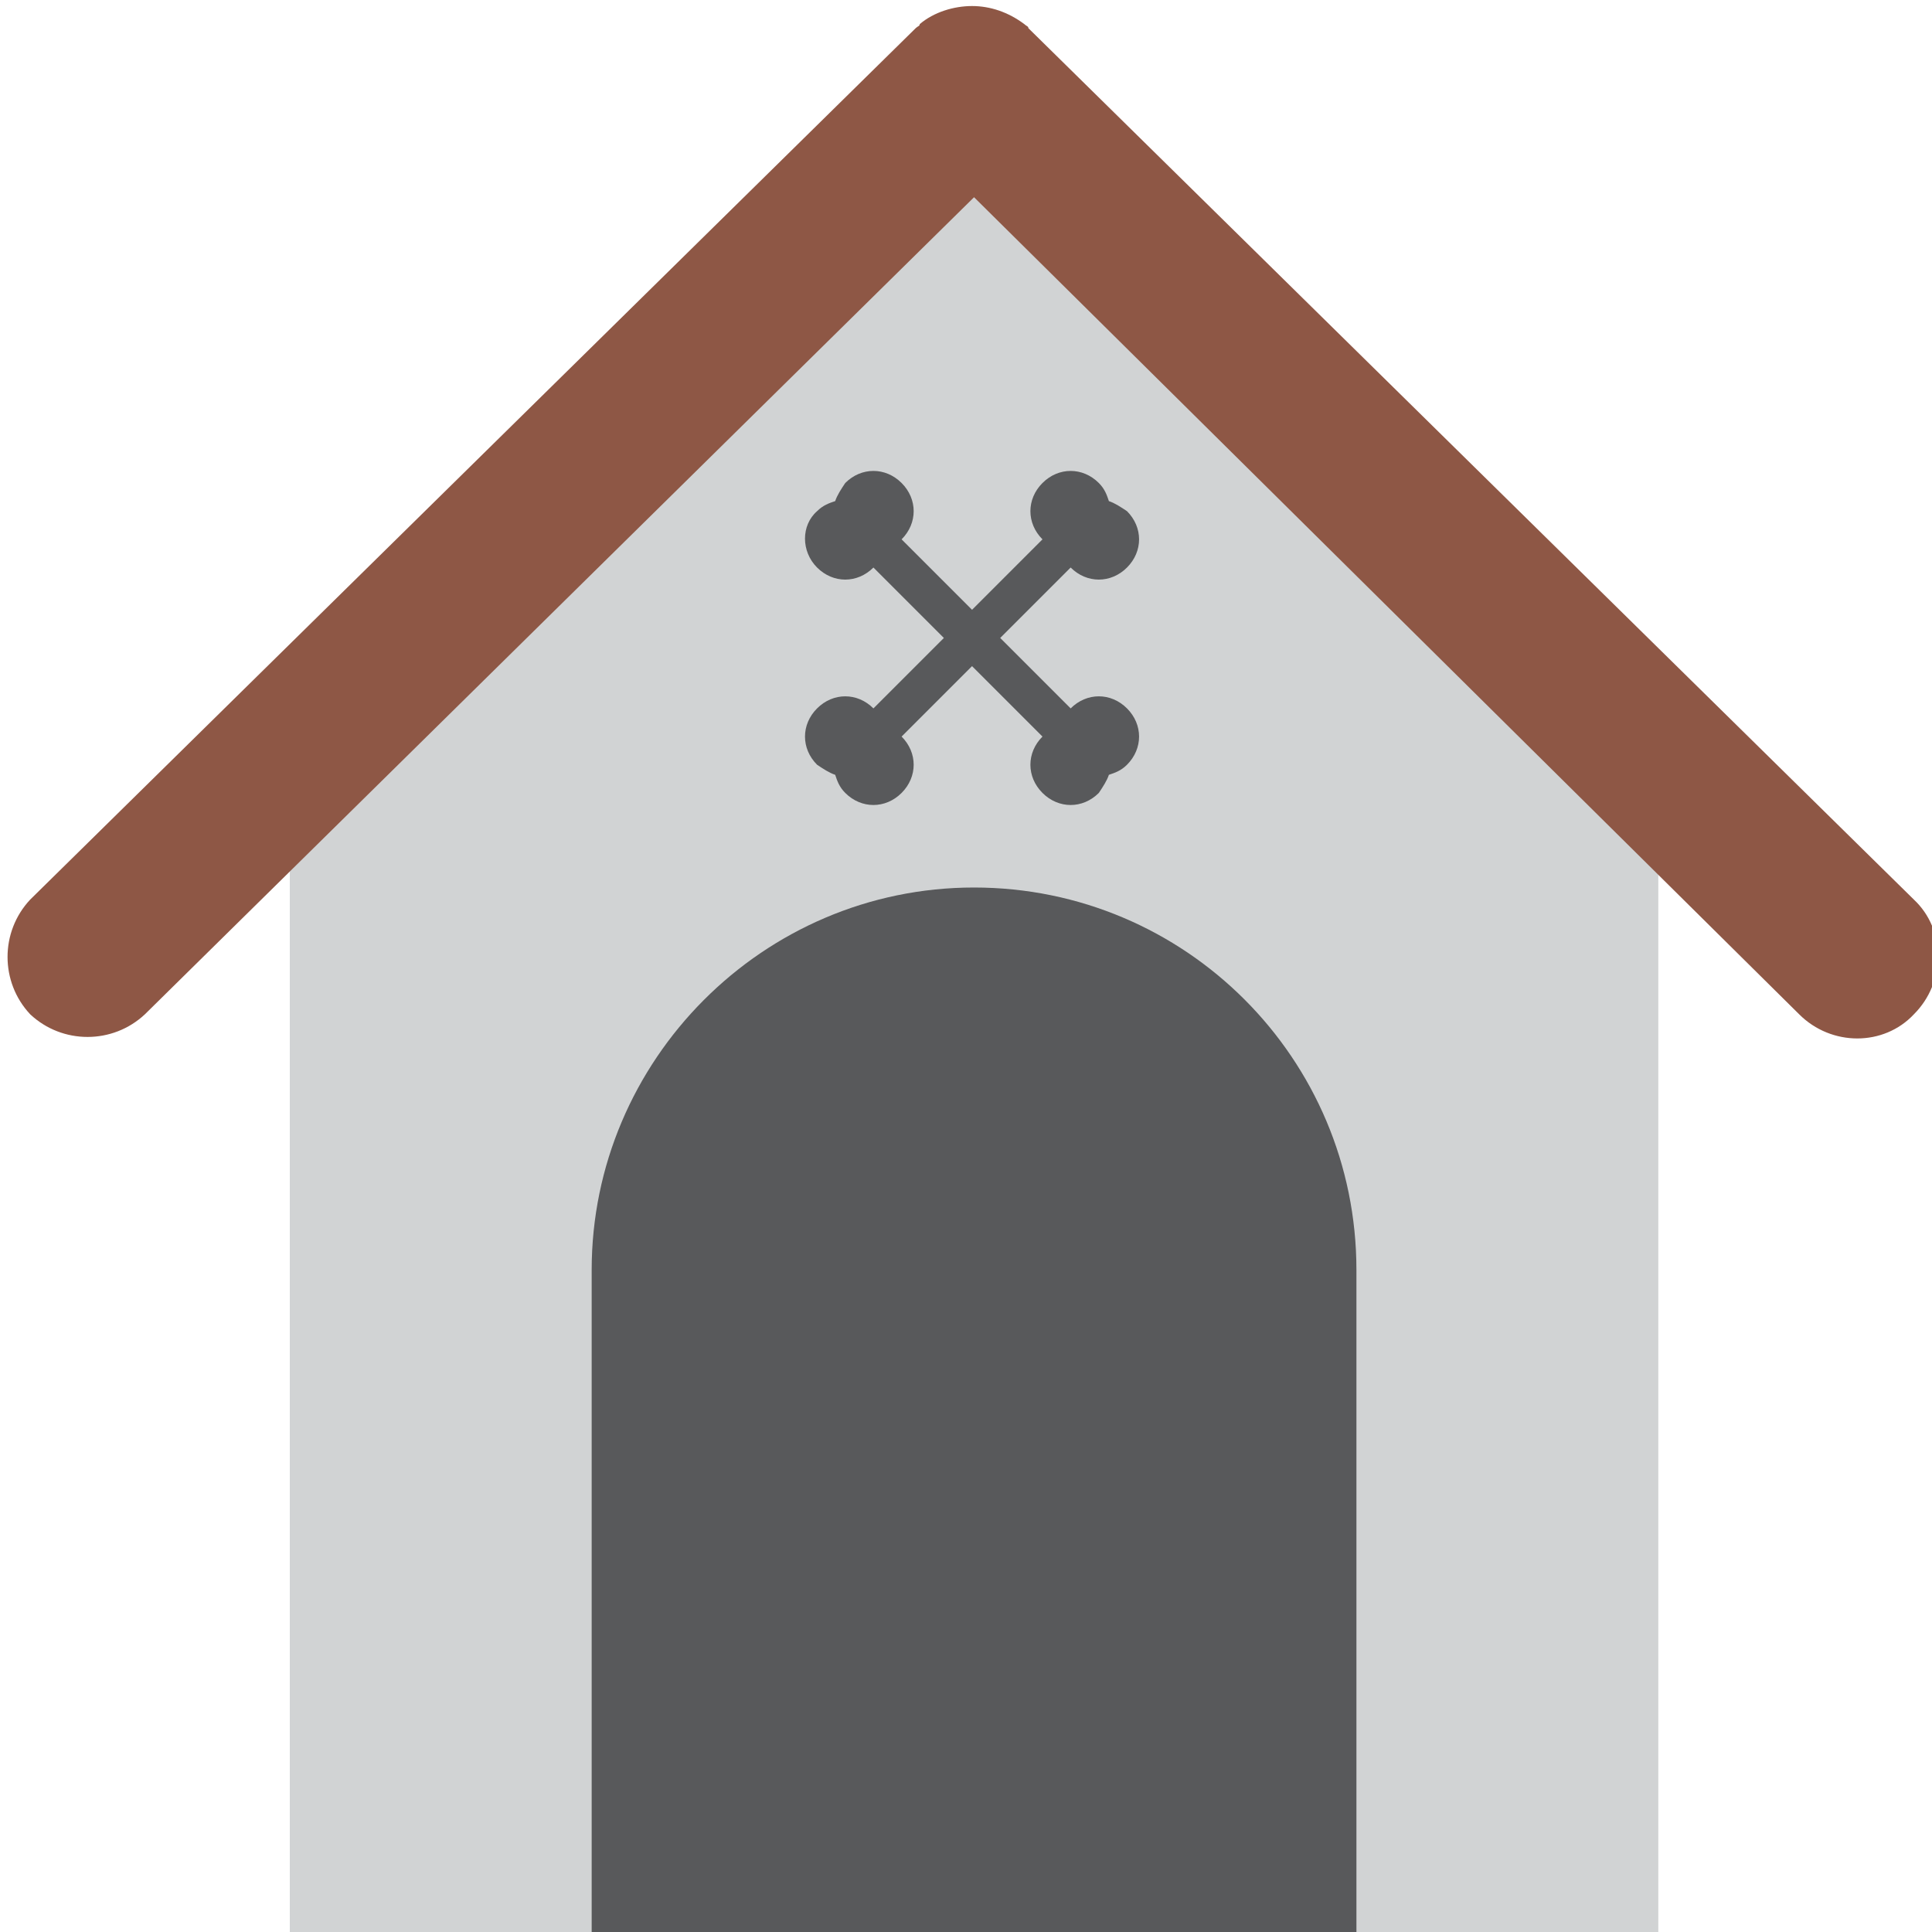
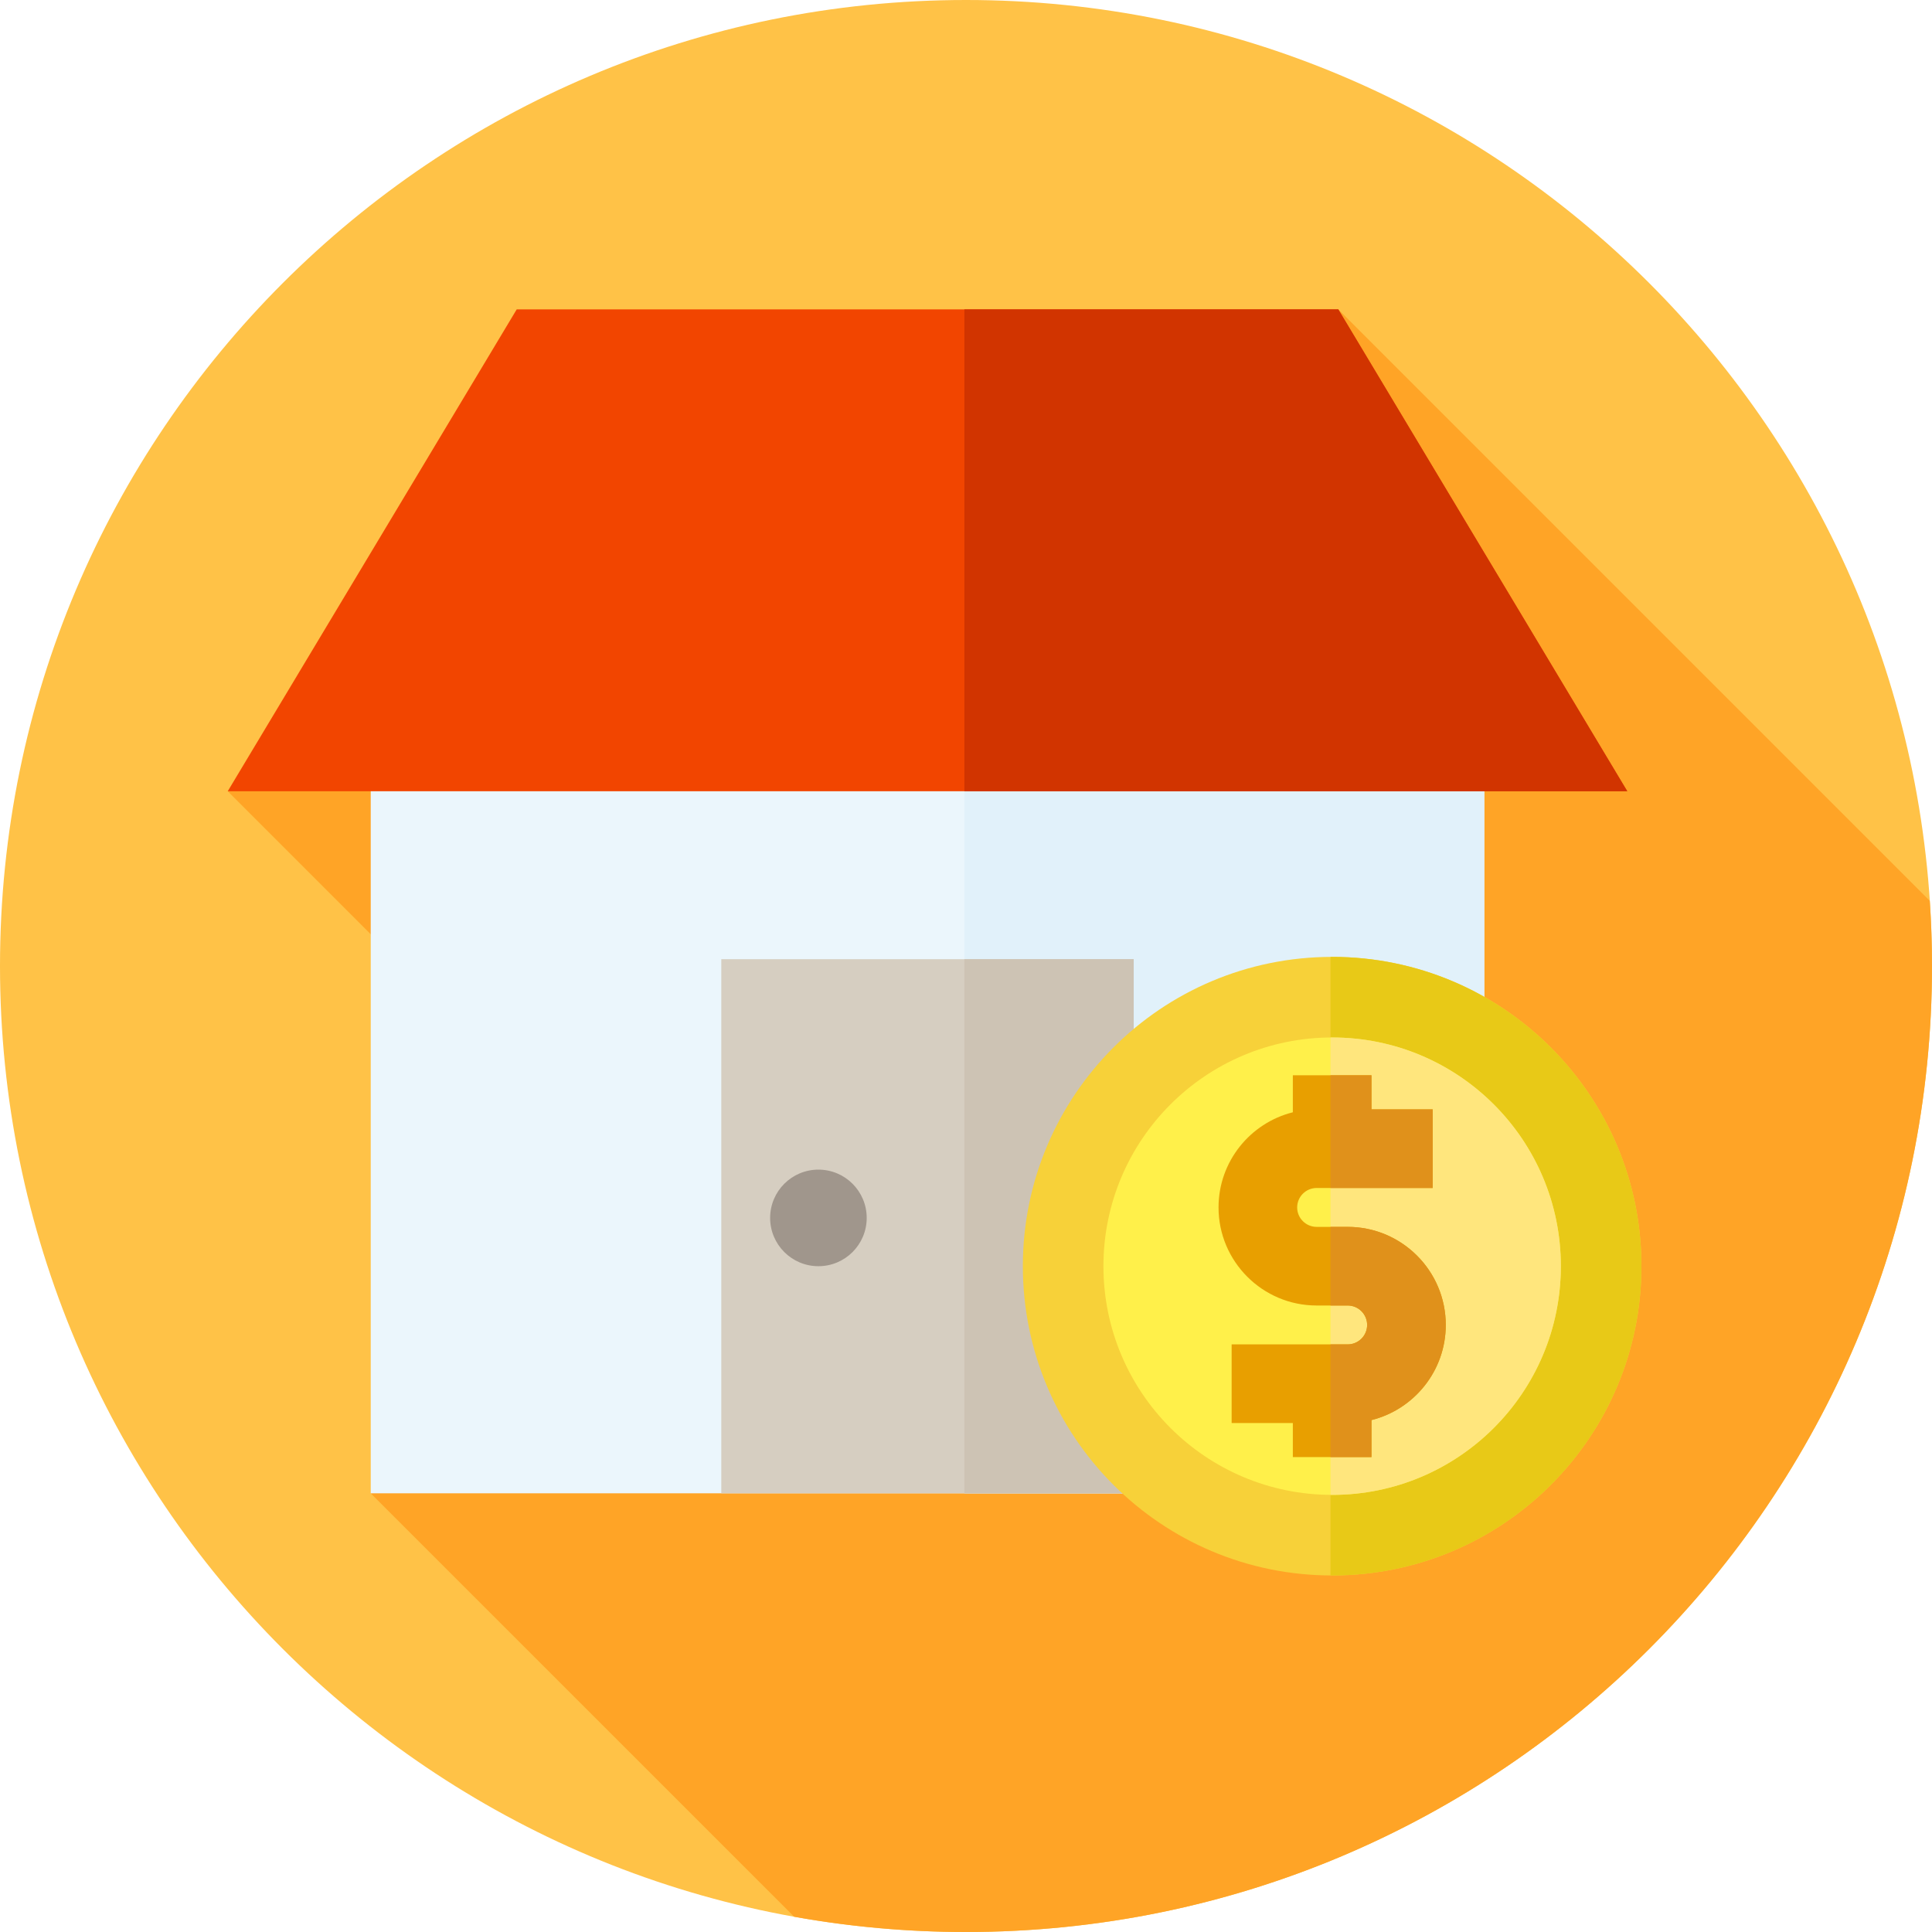
- <svg xmlns="http://www.w3.org/2000/svg" id="Layer_1" style="enable-background:new 0 0 96 96;" version="1.1" viewBox="0 0 96 96" xml:space="preserve">
-   <style type="text/css">
- 	.st0{fill-rule:evenodd;clip-rule:evenodd;fill:#D1D3D4;}
- 	.st1{fill-rule:evenodd;clip-rule:evenodd;fill:#8E5745;}
- 	.st2{fill-rule:evenodd;clip-rule:evenodd;fill:#58595B;}
- </style>
+ <svg xmlns="http://www.w3.org/2000/svg" version="1.1" id="Capa_1" x="0px" y="0px" viewBox="0 0 512 512" style="enable-background:new 0 0 512 512;" xml:space="preserve">
+   <circle style="fill:#FFC247;" cx="256" cy="256" r="256" />
+   <path style="fill:#FFA426;" d="M512,256c0-5.804-0.212-11.558-0.592-17.265L354.666,81.993L60.353,209.685l127.786,127.786  l-89.891,58.271L210.467,507.96C225.244,510.613,240.46,512,256,512C397.385,512,512,397.385,512,256z" />
+   <rect x="98.25" y="184.57" style="fill:#EBF6FC;" width="295.1" height="211.17" />
+   <rect x="255.57" y="184.57" style="fill:#E1F1FA;" width="137.78" height="211.17" />
+   <polygon style="fill:#F24500;" points="136.932,81.993 60.353,209.685 431.246,209.685 354.666,81.993 " />
+   <polygon style="fill:#D13400;" points="354.666,81.993 255.571,81.993 255.571,209.685 431.246,209.685 " />
+   <rect x="191.15" y="254.19" style="fill:#D6CEC1;" width="109.29" height="141.55" />
+   <rect x="255.57" y="254.19" style="fill:#CDC3B4;" width="44.874" height="141.55" />
+   <circle style="fill:#A0968C;" cx="216.89" cy="322.76" r="12.796" />
+   <circle style="fill:#F7D139;" cx="353.03" cy="335.55" r="81.966" />
+   <path style="fill:#E8C917;" d="M353.034,253.587c-0.147,0-0.292,0.01-0.439,0.011v163.909c0.147,0.001,0.292,0.011,0.439,0.011  c45.268,0,81.966-36.698,81.966-81.966S398.303,253.587,353.034,253.587z" />
+   <circle style="fill:#FFF04A;" cx="353.03" cy="335.55" r="60.61" />
+   <path style="fill:#FFE67D;" d="M353.034,274.947c-0.147,0-0.292,0.01-0.439,0.011v121.19c0.147,0.001,0.292,0.011,0.439,0.011  c33.472,0,60.606-27.134,60.606-60.606S386.506,274.947,353.034,274.947z" />
+   <path style="fill:#E89F00;" d="M383.145,351.124c0-14.331-11.659-25.99-25.99-25.99h-8.24c-2.841,0-5.152-2.311-5.152-5.152  c0-2.84,2.311-5.152,5.152-5.152h30.758v-20.839h-16.218v-9.03h-20.839v9.806c-11.297,2.823-19.691,13.055-19.691,25.214  c0,14.331,11.659,25.991,25.99,25.991h8.24c2.841,0,5.152,2.311,5.152,5.152s-2.311,5.152-5.152,5.152h-30.758v20.839h16.218v9.03  h20.839v-9.806C374.75,373.515,383.145,363.283,383.145,351.124z" />
  <g>
-     <polygon class="st0" points="14.4,96.1 82.4,96.1 82.4,34.1 48.5,6.1 14.4,34.1  " />
-     <path class="st1" d="M48.4,9.8L7.2,50.4c-1.6,1.5-4.1,1.5-5.7,0c-1.5-1.6-1.5-4.1,0-5.7l44-43.3c0.1-0.1,0.2-0.1,0.2-0.2   c0.7-0.6,1.7-0.9,2.6-0.9s1.8,0.3,2.6,0.9c0.1,0.1,0.2,0.1,0.2,0.2l44,43.3c1.6,1.5,1.6,4.1,0,5.7c-1.5,1.6-4.1,1.6-5.7,0L48.4,9.8   z" />
-     <path class="st2" d="M48.4,44.1L48.4,44.1c10.5,0,19,8.5,19,19v33h-38v-33C29.4,52.7,37.9,44.1,48.4,44.1z" />
-     <path class="st2" d="M40.6,25.4c0.3-0.3,0.6-0.4,0.9-0.5c0.1-0.3,0.3-0.6,0.5-0.9c0.8-0.8,2-0.8,2.8,0c0.8,0.8,0.8,2,0,2.8l3.5,3.5   l3.5-3.5c-0.8-0.8-0.8-2,0-2.8c0.8-0.8,2-0.8,2.8,0c0.3,0.3,0.4,0.6,0.5,0.9c0.3,0.1,0.6,0.3,0.9,0.5c0.8,0.8,0.8,2,0,2.8   c-0.8,0.8-2,0.8-2.8,0l-3.5,3.5l3.5,3.5c0.8-0.8,2-0.8,2.8,0c0.8,0.8,0.8,2,0,2.8c-0.3,0.3-0.6,0.4-0.9,0.5   c-0.1,0.3-0.3,0.6-0.5,0.9c-0.8,0.8-2,0.8-2.8,0c-0.8-0.8-0.8-2,0-2.8l-3.5-3.5l-3.5,3.5c0.8,0.8,0.8,2,0,2.8c-0.8,0.8-2,0.8-2.8,0   c-0.3-0.3-0.4-0.6-0.5-0.9c-0.3-0.1-0.6-0.3-0.9-0.5c-0.8-0.8-0.8-2,0-2.8c0.8-0.8,2-0.8,2.8,0l3.5-3.5l-3.5-3.5   c-0.8,0.8-2,0.8-2.8,0C39.8,27.4,39.8,26.1,40.6,25.4z" />
+     <path style="fill:#E0911B;" d="M357.155,325.133h-4.559v20.839h4.559c2.841,0,5.152,2.311,5.152,5.152s-2.311,5.152-5.152,5.152   h-4.559v29.869h10.858v-9.806c11.297-2.823,19.691-13.055,19.691-25.215C383.145,336.792,371.486,325.133,357.155,325.133z" />
+     <polygon style="fill:#E0911B;" points="379.672,314.83 379.672,293.991 363.454,293.991 363.454,284.961 352.595,284.961    352.595,314.83  " />
  </g>
+   <g>
+ </g>
+   <g>
+ </g>
+   <g>
+ </g>
+   <g>
+ </g>
+   <g>
+ </g>
+   <g>
+ </g>
+   <g>
+ </g>
+   <g>
+ </g>
+   <g>
+ </g>
+   <g>
+ </g>
+   <g>
+ </g>
+   <g>
+ </g>
+   <g>
+ </g>
+   <g>
+ </g>
+   <g>
+ </g>
</svg>
